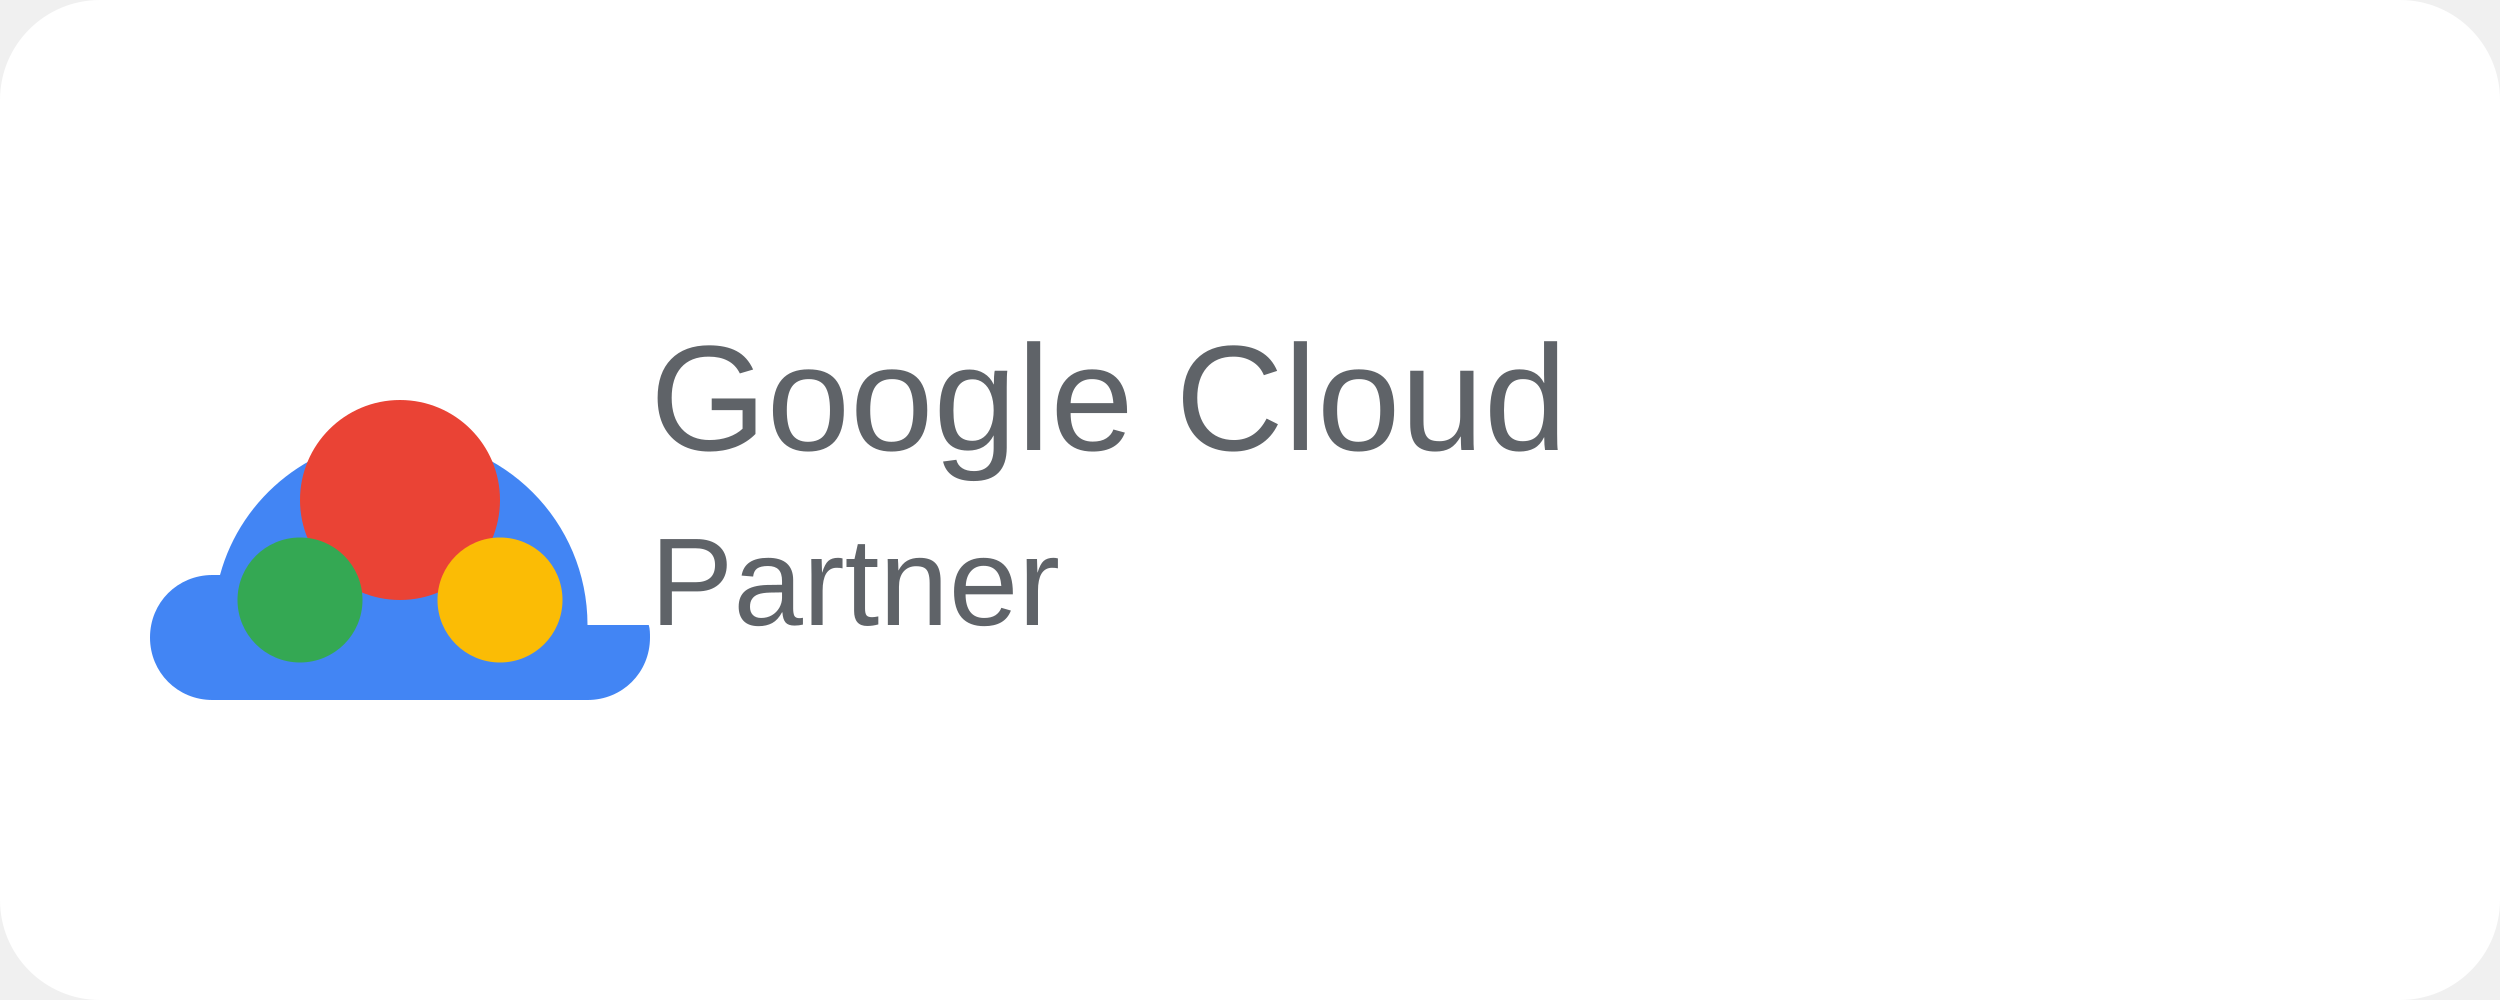
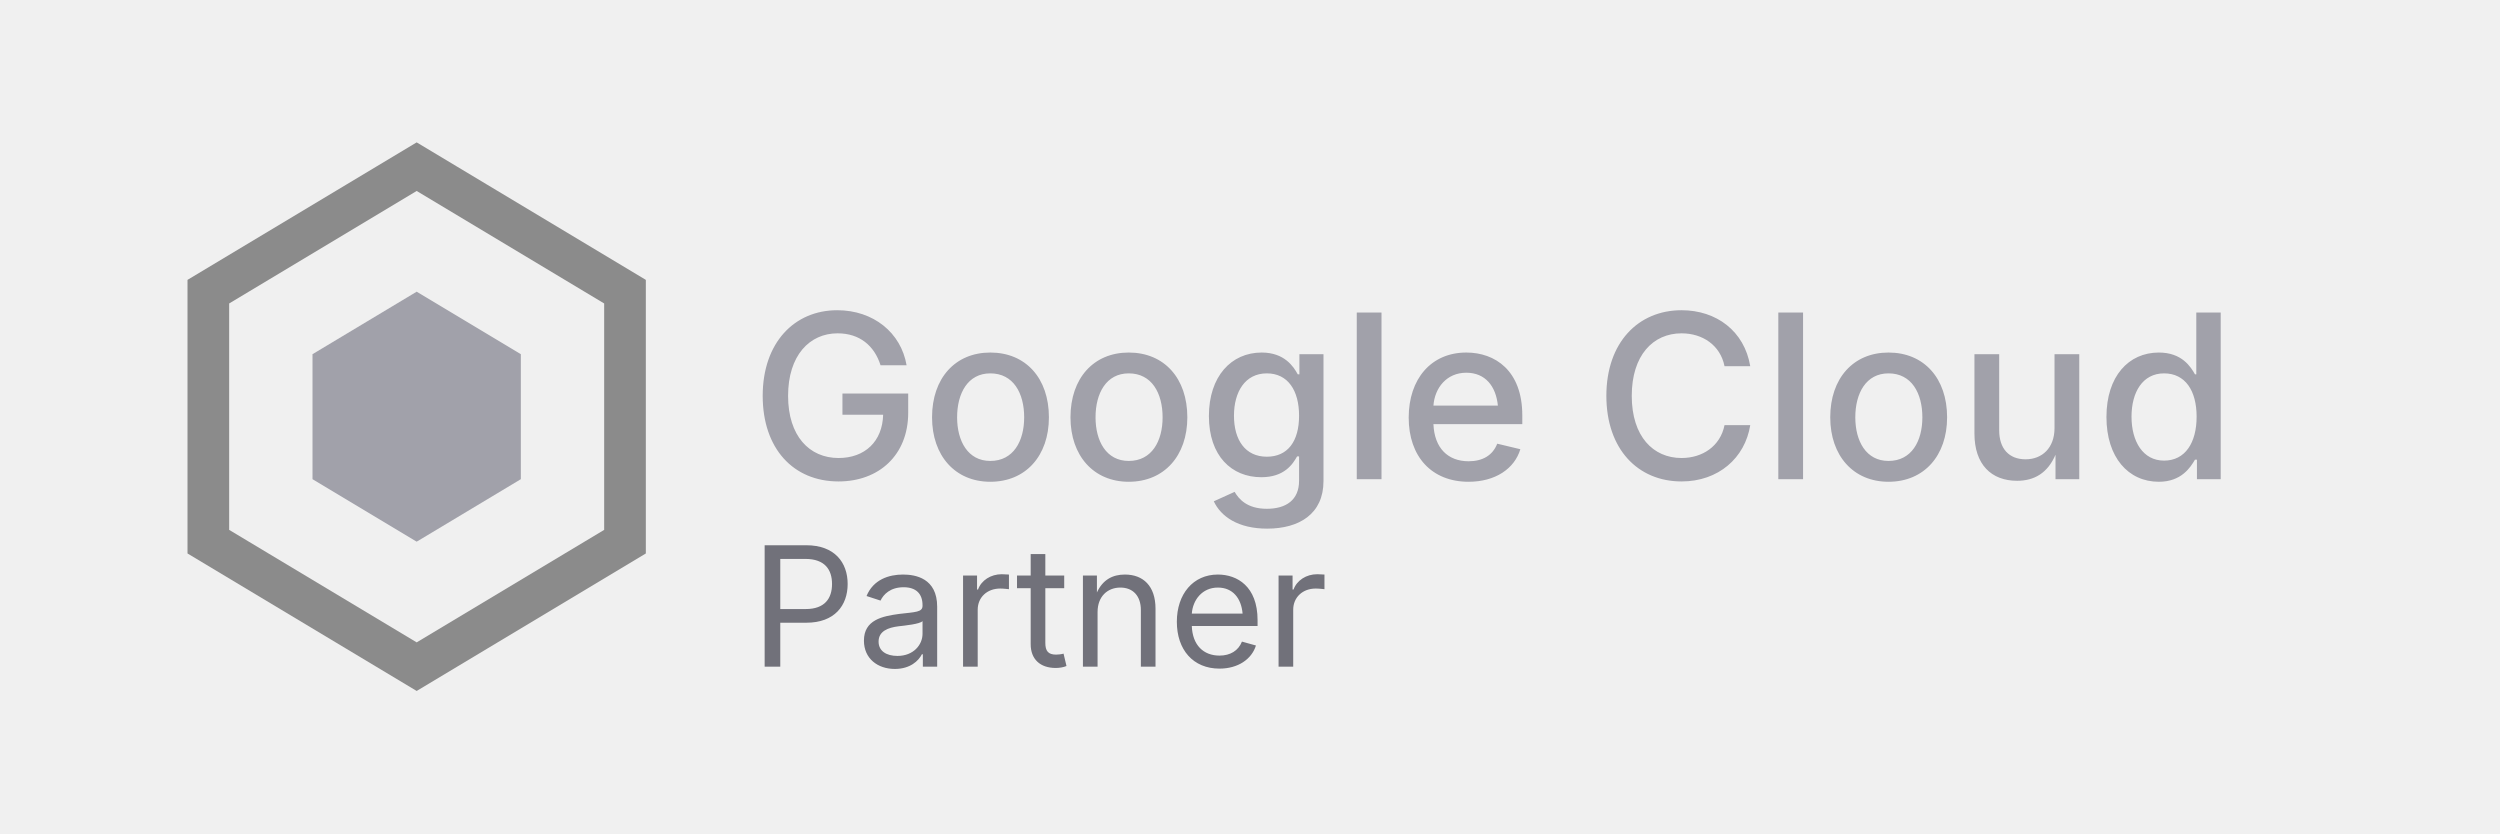
- <svg xmlns="http://www.w3.org/2000/svg" viewBox="0 0 200 80" fill="none">
-   <rect width="200" height="80" rx="8" fill="#ffffff" />
-   <g transform="translate(12, 20)">
-     <path d="M35 30c0-8.3-6.7-15-15-15-6.9 0-12.7 4.7-14.4 11H5c-2.8 0-5 2.2-5 5s2.2 5 5 5h30c2.8 0 5-2.2 5-5 0-0.3 0-0.7-0.1-1z" fill="#4285F4" />
-     <circle cx="20" cy="20" r="8" fill="#EA4335" />
-     <circle cx="28" cy="28" r="5" fill="#FBBC05" />
-     <circle cx="12" cy="28" r="5" fill="#34A853" />
-   </g>
-   <text x="52" y="36" font-family="Google Sans, Arial, sans-serif" font-size="12" fill="#5f6368">Google Cloud</text>
-   <text x="52" y="50" font-family="Google Sans, Arial, sans-serif" font-size="10" fill="#5f6368">Partner</text>
+ <svg xmlns="http://www.w3.org/2000/svg" viewBox="0 0 120 40" fill="none">
+   <path d="M20 8l10 6v12l-10 6-10-6V14l10-6z" fill="none" stroke="#8b8b8b" stroke-width="2" />
+   <path d="M20 14l5 3v6l-5 3-5-3v-6l5-3z" fill="#a1a1aa" />
+   <text x="36" y="23" font-family="system-ui, -apple-system, sans-serif" font-size="11" font-weight="500" fill="#a1a1aa">Google Cloud</text>
+   <text x="36" y="32" font-family="system-ui, -apple-system, sans-serif" font-size="8" fill="#71717a">Partner</text>
</svg>
